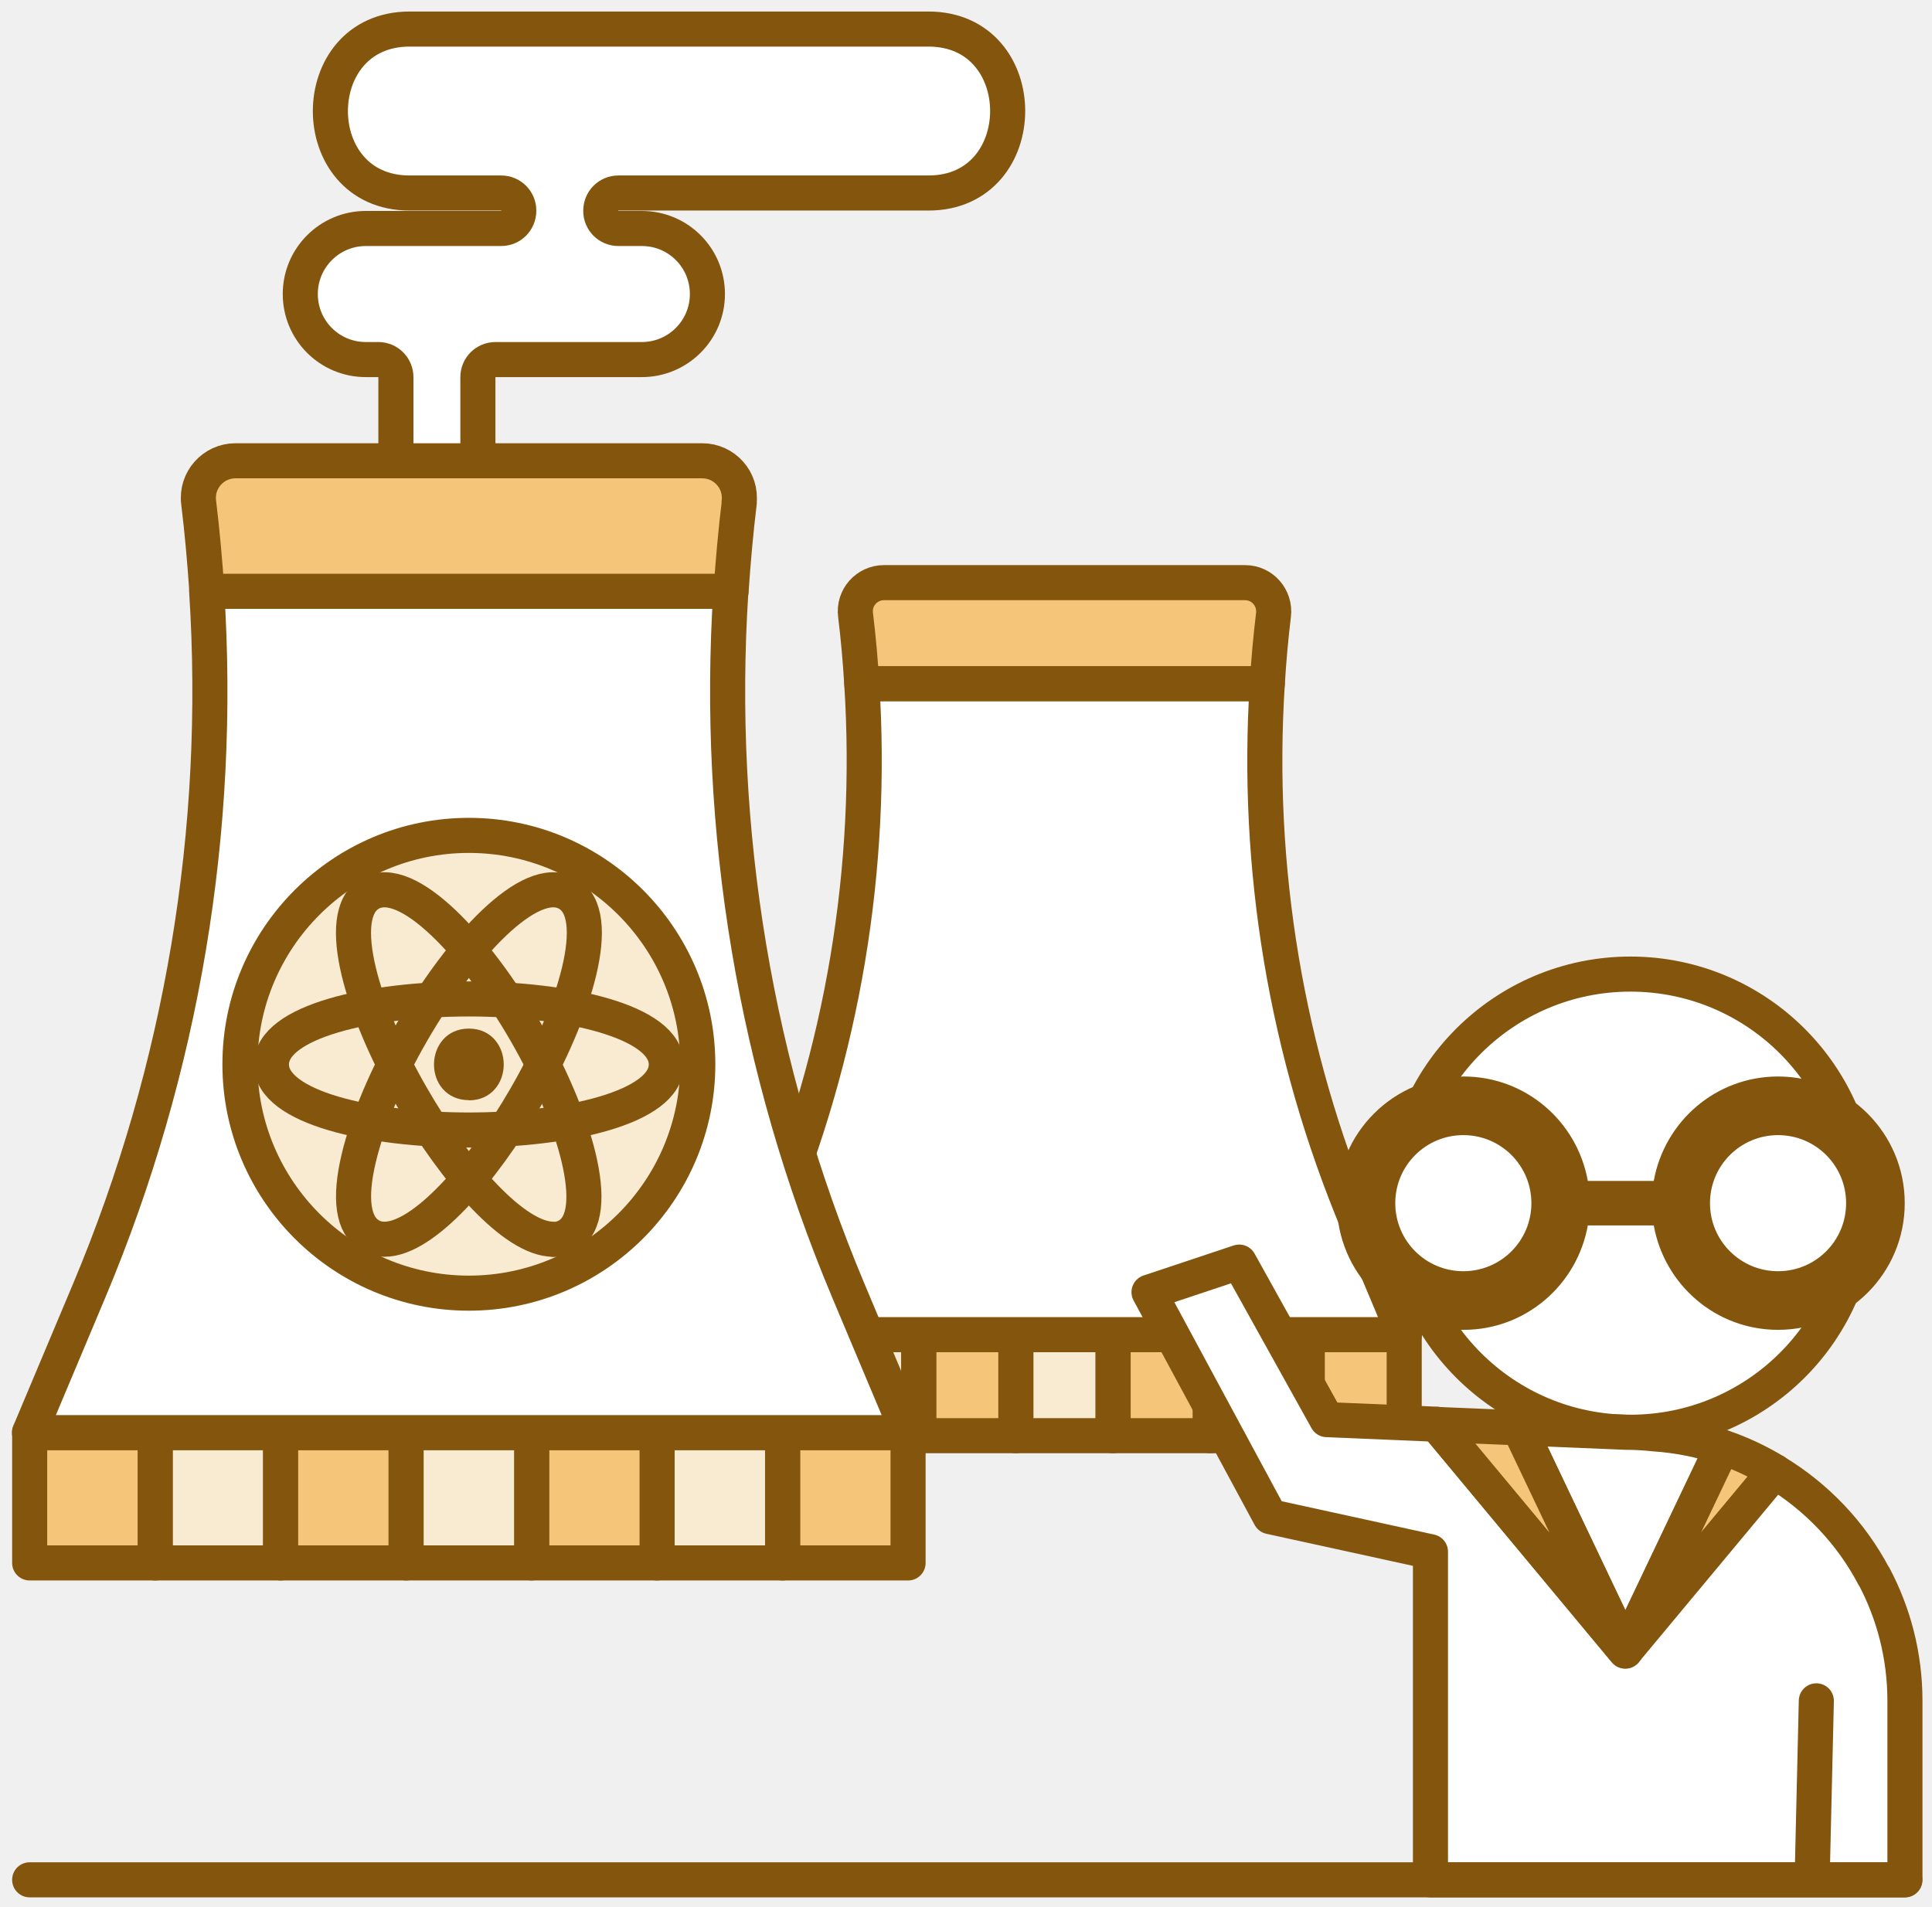
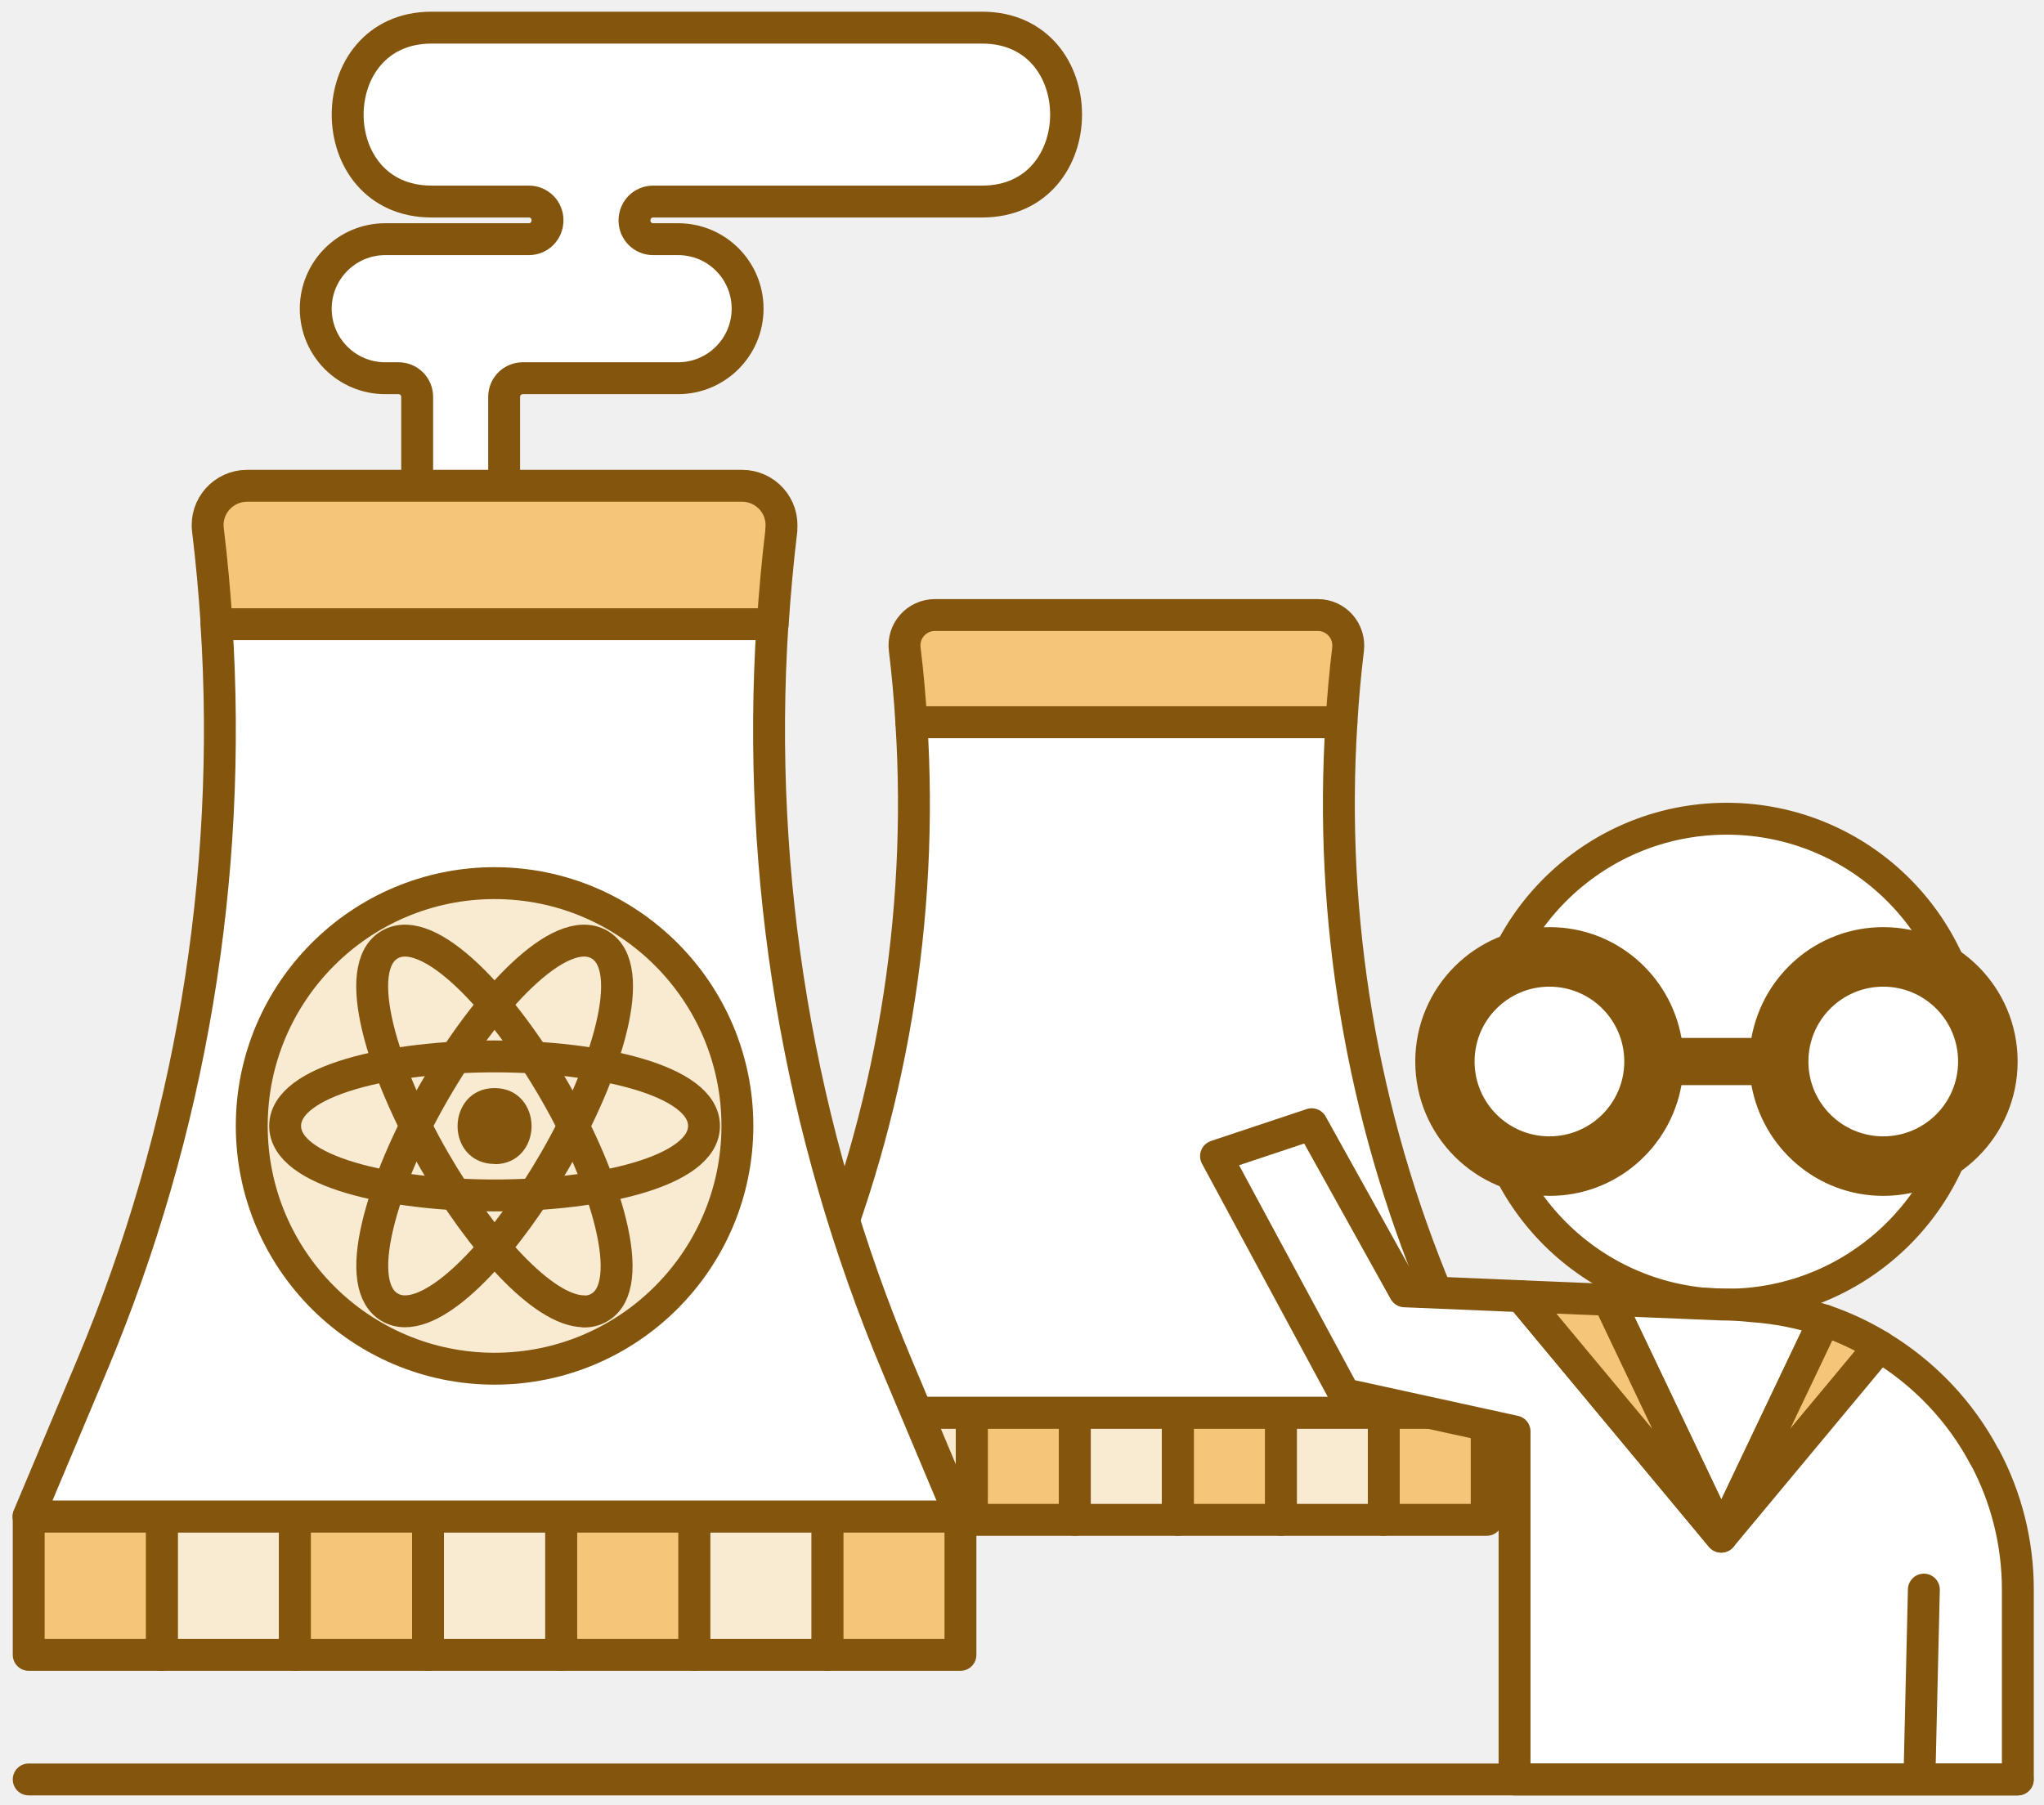
- <svg xmlns="http://www.w3.org/2000/svg" id="_레이어_1" data-name="레이어 1" viewBox="26.75 27.38 96.38 95.13">
+ <svg xmlns="http://www.w3.org/2000/svg" id="_레이어_1" data-name="레이어 1" viewBox="26.88 32.50 96.13 84.88">
  <defs>
    <style>
      .cls-1 {
        fill: #fff;
      }

      .cls-1, .cls-2, .cls-3, .cls-4 {
        stroke: #84550d;
        stroke-linecap: round;
        stroke-linejoin: round;
-         stroke-width: 1.75px;
+         stroke-width: 1.5px;
      }

      .cls-2 {
        fill: #f5c57a;
      }

      .cls-5 {
        fill: #84550d;
      }

      .cls-3 {
        fill: none;
      }

      .cls-4 {
        fill: #f9ead2;
      }
    </style>
  </defs>
  <g>
-     <g>
-       <g>
-         <rect class="cls-4" x="67.74" y="93.97" width="4.84" height="5.04" />
-         <rect class="cls-2" x="72.59" y="93.97" width="4.84" height="5.04" />
-         <rect class="cls-2" x="62.9" y="93.97" width="4.84" height="5.04" />
-         <rect class="cls-2" x="91.96" y="93.97" width="4.84" height="5.04" />
-         <rect class="cls-4" x="87.12" y="93.97" width="4.84" height="5.04" />
-         <rect class="cls-2" x="82.28" y="93.97" width="4.84" height="5.04" />
-         <rect class="cls-4" x="77.43" y="93.97" width="4.84" height="5.04" />
-       </g>
-       <path class="cls-1" d="M89.97,61.49h-20.23c.59,9.21-.95,18.44-4.53,26.98l-2.31,5.5h33.91l-2.31-5.5c-3.58-8.54-5.12-17.77-4.53-26.98Z" />
-       <path class="cls-2" d="M90.28,58.06h0c.1-.86-.56-1.61-1.42-1.61h-18.01c-.86,0-1.53.75-1.42,1.61h0c.14,1.14.24,2.28.31,3.43h20.23c.07-1.14.17-2.29.31-3.43Z" />
-     </g>
-     <path class="cls-1" d="M73.07,28.83h-25.89c-5.26,0-5.27,8.18,0,8.18h4.57c.49,0,.88.39.88.88h0c0,.5-.39.89-.88.89h-6.75c-1.8,0-3.27,1.46-3.27,3.27h0c0,1.81,1.46,3.27,3.27,3.27h.62c.49,0,.88.39.88.88v7.3c0,2.63,4.09,2.63,4.09,0v-7.3c0-.49.39-.88.88-.88h7.3c1.8,0,3.27-1.46,3.27-3.27h0c0-1.81-1.46-3.27-3.27-3.27h-1.17c-.49,0-.88-.39-.88-.88h0c0-.5.39-.89.88-.89h15.47c5.26,0,5.27-8.18,0-8.18Z" />
-     <g>
-       <g>
-         <rect class="cls-4" x="34.49" y="98.85" width="6.26" height="6.51" />
-         <rect class="cls-2" x="40.75" y="98.85" width="6.26" height="6.51" />
-         <rect class="cls-2" x="28.23" y="98.85" width="6.26" height="6.51" />
-         <rect class="cls-2" x="65.79" y="98.85" width="6.26" height="6.51" />
-         <rect class="cls-4" x="59.53" y="98.85" width="6.26" height="6.51" />
-         <rect class="cls-2" x="53.27" y="98.85" width="6.26" height="6.51" />
-         <rect class="cls-4" x="47.01" y="98.85" width="6.26" height="6.51" />
-       </g>
-       <path class="cls-1" d="M63.21,56.88h-26.15c.77,11.9-1.22,23.84-5.85,34.87l-2.99,7.11h43.83l-2.99-7.11c-4.63-11.03-6.62-22.97-5.85-34.87Z" />
-       <path class="cls-2" d="M63.62,52.45h0c.14-1.11-.73-2.08-1.84-2.08h-23.28c-1.11,0-1.98.97-1.84,2.08h0c.18,1.47.31,2.95.41,4.43h26.15c.1-1.48.23-2.95.41-4.43Z" />
-       <g>
-         <path class="cls-4" d="M50.14,91.9c-6.3,0-11.42-5.12-11.42-11.42s5.12-11.42,11.42-11.42,11.42,5.12,11.42,11.42-5.12,11.42-11.42,11.42Z" />
-         <g>
-           <path class="cls-3" d="M50.14,83.76c-4.9,0-9.85-1.12-9.85-3.27s4.96-3.27,9.85-3.27,9.85,1.12,9.85,3.27-4.96,3.27-9.85,3.27Z" />
-           <path class="cls-3" d="M45.93,89.21c-.26,0-.5-.06-.72-.19-.85-.49-1.05-1.83-.56-3.87.44-1.85,1.38-4.08,2.66-6.29,2.45-4.24,5.89-7.97,7.76-6.9h0c1.86,1.07.35,5.93-2.1,10.17-2.16,3.74-5.1,7.08-7.04,7.08Z" />
-           <path class="cls-3" d="M54.35,89.21c-1.94,0-4.88-3.34-7.04-7.08-2.45-4.24-3.95-9.1-2.1-10.17h0c1.86-1.07,5.31,2.66,7.76,6.9,2.39,4.14,3.94,9.11,2.1,10.17-.22.13-.46.19-.72.19Z" />
-         </g>
-         <path class="cls-5" d="M50.14,82.27c-.53,0-.99-.2-1.31-.57-.28-.32-.43-.76-.43-1.21,0-.89.6-1.79,1.74-1.79s1.74.9,1.74,1.79-.6,1.79-1.74,1.79Z" />
-       </g>
-     </g>
+     <rect class="cls-4" x="67.74" y="98.95" width="4.84" height="5.04" />
+     <rect class="cls-2" x="72.59" y="98.95" width="4.84" height="5.04" />
+     <rect class="cls-2" x="62.9" y="98.95" width="4.84" height="5.04" />
+     <rect class="cls-2" x="91.96" y="98.95" width="4.84" height="5.04" />
+     <rect class="cls-4" x="87.12" y="98.95" width="4.84" height="5.04" />
+     <rect class="cls-2" x="82.28" y="98.95" width="4.84" height="5.04" />
+     <rect class="cls-4" x="77.43" y="98.95" width="4.84" height="5.04" />
+     <path class="cls-1" d="M89.97,66.47h-20.23c.59,9.21-.95,18.44-4.53,26.98l-2.31,5.5h33.91l-2.31-5.5c-3.58-8.54-5.12-17.77-4.53-26.98Z" />
+     <path class="cls-2" d="M90.28,63.04h0c.1-.86-.56-1.61-1.42-1.61h-18.01c-.86,0-1.53.75-1.42,1.61h0c.14,1.14.24,2.28.31,3.43h20.23c.07-1.14.17-2.29.31-3.43Z" />
+     <path class="cls-1" d="M73.07,33.8h-25.89c-5.26,0-5.27,8.18,0,8.18h4.57c.49,0,.88.39.88.88h0c0,.5-.39.89-.88.89h-6.75c-1.8,0-3.27,1.46-3.27,3.27h0c0,1.81,1.46,3.27,3.27,3.27h.62c.49,0,.88.39.88.88v7.3c0,2.63,4.09,2.63,4.09,0v-7.3c0-.49.39-.88.88-.88h7.3c1.8,0,3.27-1.46,3.27-3.27h0c0-1.81-1.46-3.27-3.27-3.27h-1.17c-.49,0-.88-.39-.88-.88h0c0-.5.39-.89.88-.89h15.47c5.26,0,5.27-8.18,0-8.18Z" />
+     <rect class="cls-4" x="34.49" y="103.83" width="6.26" height="6.51" />
+     <rect class="cls-2" x="40.75" y="103.83" width="6.26" height="6.51" />
+     <rect class="cls-2" x="28.23" y="103.83" width="6.26" height="6.51" />
+     <rect class="cls-2" x="65.79" y="103.83" width="6.26" height="6.51" />
+     <rect class="cls-4" x="59.53" y="103.83" width="6.26" height="6.51" />
+     <rect class="cls-2" x="53.27" y="103.83" width="6.26" height="6.51" />
+     <rect class="cls-4" x="47.01" y="103.83" width="6.26" height="6.51" />
+     <path class="cls-1" d="M63.21,61.85h-26.15c.77,11.9-1.22,23.84-5.85,34.87l-2.99,7.11h43.83l-2.99-7.11c-4.63-11.03-6.62-22.97-5.85-34.87Z" />
+     <path class="cls-2" d="M63.62,57.43h0c.14-1.11-.73-2.08-1.84-2.08h-23.28c-1.11,0-1.98.97-1.84,2.08h0c.18,1.47.31,2.95.41,4.43h26.15c.1-1.48.23-2.95.41-4.43Z" />
+     <path class="cls-4" d="M50.14,96.88c-6.3,0-11.42-5.12-11.42-11.42s5.12-11.42,11.42-11.42,11.42,5.12,11.42,11.42-5.12,11.42-11.42,11.42Z" />
+     <path class="cls-3" d="M50.14,88.73c-4.9,0-9.85-1.12-9.85-3.27s4.96-3.27,9.85-3.27,9.85,1.12,9.85,3.27-4.96,3.27-9.85,3.27Z" />
+     <path class="cls-3" d="M45.93,94.18c-.26,0-.5-.06-.72-.19-.85-.49-1.05-1.83-.56-3.87.44-1.85,1.38-4.08,2.66-6.29,2.45-4.24,5.89-7.97,7.76-6.9h0c1.86,1.07.35,5.93-2.1,10.17-2.16,3.74-5.1,7.08-7.04,7.08Z" />
+     <path class="cls-3" d="M54.35,94.18c-1.94,0-4.88-3.34-7.04-7.08-2.45-4.24-3.95-9.1-2.1-10.17h0c1.86-1.07,5.31,2.66,7.76,6.9,2.39,4.14,3.94,9.11,2.1,10.17-.22.13-.46.19-.72.19Z" />
+     <path class="cls-5" d="M50.14,87.25c-.53,0-.99-.2-1.31-.57-.28-.32-.43-.76-.43-1.21,0-.89.6-1.79,1.74-1.79s1.74.9,1.74,1.79-.6,1.79-1.74,1.79Z" />
  </g>
  <g>
-     <path class="cls-1" d="M108.09,75.98c-6.31,0-11.43,5.11-11.43,11.43,0,6.31,5.11,11.43,11.42,11.43,6.31,0,11.43-5.11,11.43-11.43,0-6.31-5.11-11.43-11.43-11.43Z" />
-     <g>
-       <path class="cls-1" d="M112.67,99.59c-1.08-.36-2.21-.59-3.39-.67-.47-.05-.94-.08-1.44-.08,0,0,0,0,0,0s0,0,0,0l-5.3-.22,5.3,11.14,4.84-10.17Z" />
-       <path class="cls-2" d="M115.29,100.8c-.82-.49-1.69-.91-2.62-1.22l-4.84,10.17,7.45-8.95Z" />
-       <path class="cls-1" d="M120.23,106.03c-1.14-2.17-2.86-3.97-4.95-5.23l-7.45,8.95-9.41-11.31-5.48-.23-4.37-7.86-4.5,1.5,6.04,11.2,8,1.75v16.37h19.04l.21-8.93-.21,8.93h4.63v-8.93c0-2.24-.56-4.36-1.54-6.21Z" />
-       <polygon class="cls-2" points="102.53 98.62 98.42 98.45 107.83 109.76 102.53 98.62" />
-     </g>
-     <g>
-       <path class="cls-5" d="M115.45,81.09c-3.11,0-5.67,2.25-6.2,5.21h-3.29c-.53-2.96-3.09-5.21-6.2-5.21-3.49,0-6.32,2.83-6.32,6.32s2.83,6.32,6.32,6.32c3.11,0,5.67-2.25,6.2-5.21h3.29c.53,2.96,3.09,5.21,6.2,5.21,3.49,0,6.32-2.83,6.32-6.32s-2.83-6.32-6.32-6.32Z" />
-       <path class="cls-1" d="M99.75,91.68c-2.36,0-4.27-1.91-4.27-4.27s1.91-4.27,4.27-4.27,4.27,1.91,4.27,4.27-1.91,4.27-4.27,4.27Z" />
-       <path class="cls-1" d="M115.45,91.68c-2.36,0-4.27-1.91-4.27-4.27s1.91-4.27,4.27-4.27,4.27,1.91,4.27,4.27-1.91,4.27-4.27,4.27Z" />
-     </g>
+     <path class="cls-1" d="M108.09,71.01c-6.31,0-11.43,5.11-11.43,11.43,0,6.31,5.11,11.43,11.42,11.43,6.31,0,11.43-5.11,11.43-11.43,0-6.31-5.11-11.43-11.43-11.43Z" />
+     <path class="cls-1" d="M112.67,94.61c-1.08-.36-2.21-.59-3.39-.67-.47-.05-.94-.08-1.44-.08,0,0,0,0,0,0s0,0,0,0l-5.3-.22,5.3,11.14,4.84-10.17Z" />
+     <path class="cls-2" d="M115.29,95.83c-.82-.49-1.69-.91-2.62-1.22l-4.84,10.17,7.45-8.95Z" />
+     <path class="cls-1" d="M120.23,101.06c-1.14-2.17-2.86-3.97-4.95-5.23l-7.45,8.95-9.41-11.31-5.48-.23-4.37-7.86-4.5,1.5,6.04,11.2,8,1.75v16.37h19.04l.21-8.93-.21,8.93h4.63v-8.93c0-2.24-.56-4.36-1.54-6.21Z" />
+     <polygon class="cls-2" points="102.53 93.64 98.42 93.47 107.83 104.78 102.53 93.64" />
+     <path class="cls-5" d="M115.45,76.11c-3.11,0-5.67,2.25-6.2,5.21h-3.29c-.53-2.96-3.09-5.21-6.2-5.21-3.49,0-6.32,2.83-6.32,6.32s2.83,6.32,6.32,6.32c3.11,0,5.67-2.25,6.2-5.21h3.29c.53,2.96,3.09,5.21,6.2,5.21,3.49,0,6.32-2.83,6.32-6.32s-2.83-6.32-6.32-6.32Z" />
+     <path class="cls-1" d="M99.75,86.7c-2.36,0-4.27-1.91-4.27-4.27s1.91-4.27,4.27-4.27,4.27,1.91,4.27,4.27-1.91,4.27-4.27,4.27Z" />
+     <path class="cls-1" d="M115.45,86.7c-2.36,0-4.27-1.91-4.27-4.27s1.91-4.27,4.27-4.27,4.27,1.91,4.27,4.27-1.91,4.27-4.27,4.27Z" />
+     <line class="cls-3" x1="121.77" y1="116.2" x2="28.23" y2="116.2" />
  </g>
-   <line class="cls-3" x1="121.77" y1="121.17" x2="28.23" y2="121.17" />
</svg>
